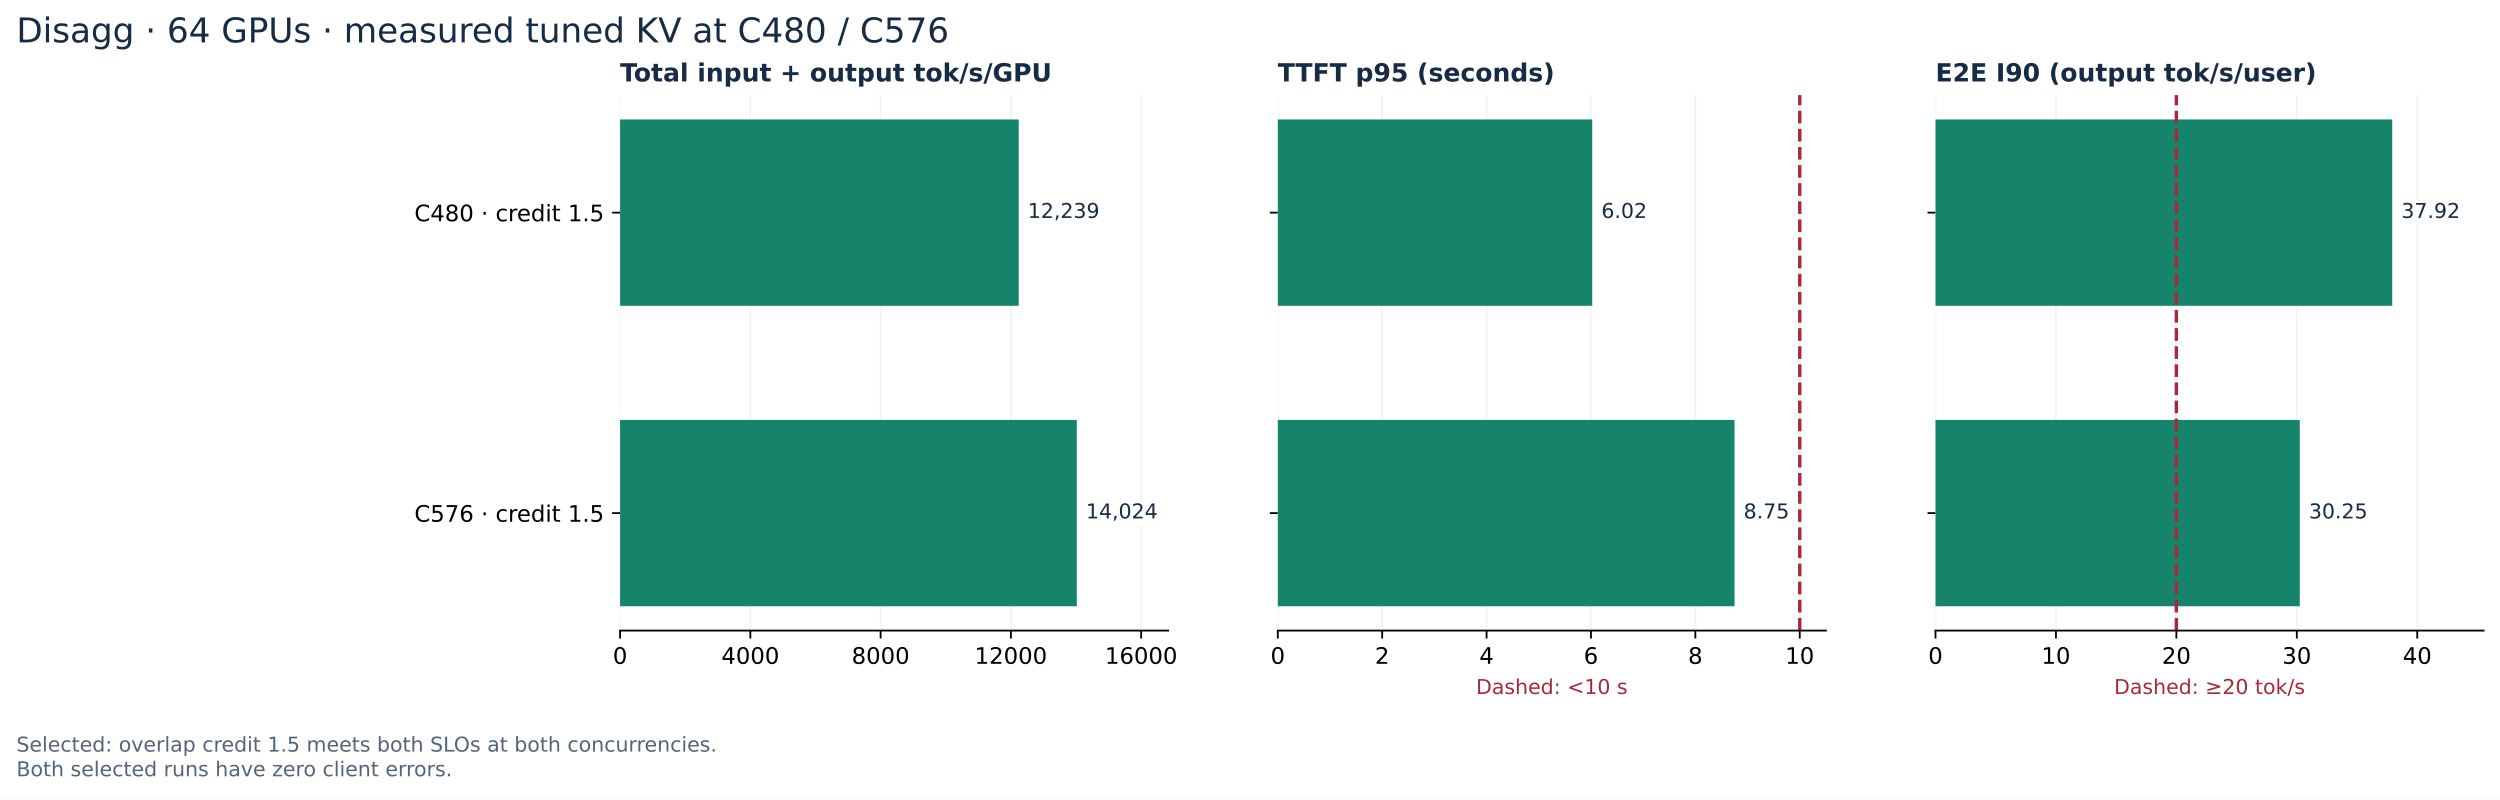
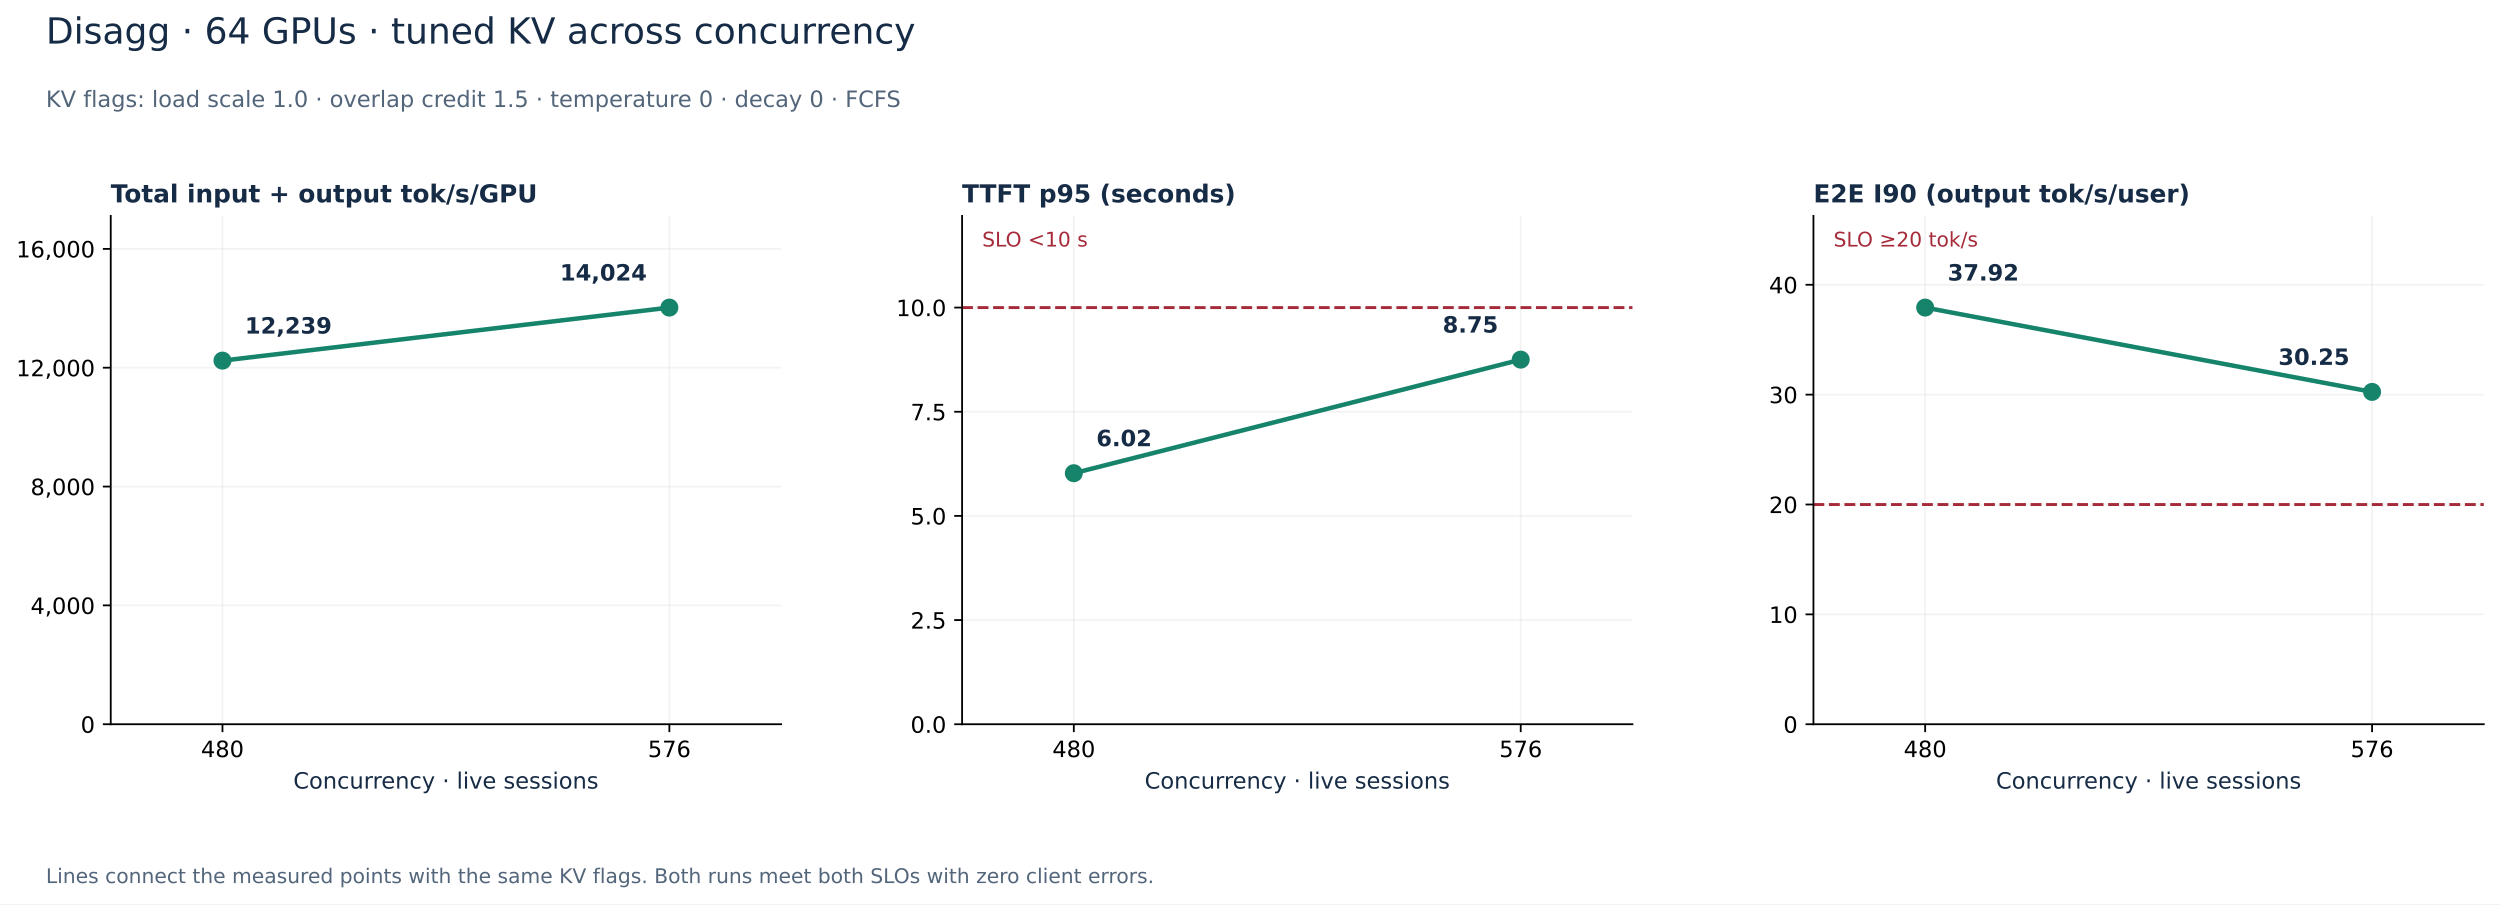
- <svg xmlns="http://www.w3.org/2000/svg" xmlns:xlink="http://www.w3.org/1999/xlink" width="1097.28pt" height="350.967pt" viewBox="0 0 1097.28 350.967" version="1.1">
+ <svg xmlns="http://www.w3.org/2000/svg" xmlns:xlink="http://www.w3.org/1999/xlink" width="1110.471pt" height="401.618pt" viewBox="0 0 1110.471 401.618" version="1.1">
  <defs>
    <style type="text/css">*{stroke-linejoin: round; stroke-linecap: butt}</style>
  </defs>
  <g id="figure_1">
    <g id="patch_1">
-       <path d="M 0 350.967 L 1097.28 350.967 L 1097.28 0 L 0 0 z " style="fill: #ffffff" />
+       <path d="M 0 401.618 L 1110.471 401.618 L 1110.471 0 L 0 0 z " style="fill: #ffffff" />
    </g>
    <g id="axes_1">
      <g id="patch_2">
-         <path d="M 272.16 276.768 L 512.725 276.768 L 512.725 41.76 L 272.16 41.76 z " style="fill: #ffffff" />
+         <path d="M 49.191 321.696 L 346.953 321.696 L 346.953 95.904 L 49.191 95.904 z " style="fill: #ffffff" />
      </g>
      <g id="matplotlib.axis_1">
        <g id="xtick_1">
          <g id="line2d_1">
-             <path d="M 272.16 276.768 L 272.16 41.76 " clip-path="url(#pffc09a3b25)" style="fill: none; stroke: #b0b0b0; stroke-opacity: 0.15; stroke-width: 0.8; stroke-linecap: square" />
+             <path d="M 98.818 321.696 L 98.818 95.904 " clip-path="url(#pa712c0d5f8)" style="fill: none; stroke: #b0b0b0; stroke-opacity: 0.15; stroke-width: 0.8; stroke-linecap: square" />
          </g>
          <g id="line2d_2">
            <defs>
              <path id="m616f935827" d="M 0 0 L 0 3.5 " style="stroke: #000000; stroke-width: 0.8" />
            </defs>
            <g>
-               <use xlink:href="#m616f935827" x="272.16" y="276.768" style="stroke: #000000; stroke-width: 0.8" />
+               <use xlink:href="#m616f935827" x="98.818" y="321.696" style="stroke: #000000; stroke-width: 0.8" />
            </g>
          </g>
          <g id="text_1">
-             <text style="font-size: 10px; font-family: 'DejaVu Sans', 'Bitstream Vera Sans', 'Computer Modern Sans Serif', 'Lucida Grande', 'Verdana', 'Geneva', 'Lucid', 'Arial', 'Helvetica', 'Avant Garde', sans-serif; text-anchor: middle" x="272.16" y="291.366" transform="rotate(-0 272.16 291.3657)">0</text>
+             <text style="font-size: 10px; font-family: 'DejaVu Sans', 'Bitstream Vera Sans', 'Computer Modern Sans Serif', 'Lucida Grande', 'Verdana', 'Geneva', 'Lucid', 'Arial', 'Helvetica', 'Avant Garde', sans-serif; text-anchor: middle" x="98.818" y="336.294" transform="rotate(-0 98.81774 336.2937)">480</text>
          </g>
        </g>
        <g id="xtick_2">
          <g id="line2d_3">
-             <path d="M 329.338 276.768 L 329.338 41.76 " clip-path="url(#pffc09a3b25)" style="fill: none; stroke: #b0b0b0; stroke-opacity: 0.15; stroke-width: 0.8; stroke-linecap: square" />
+             <path d="M 297.326 321.696 L 297.326 95.904 " clip-path="url(#pa712c0d5f8)" style="fill: none; stroke: #b0b0b0; stroke-opacity: 0.15; stroke-width: 0.8; stroke-linecap: square" />
          </g>
          <g id="line2d_4">
            <g>
-               <use xlink:href="#m616f935827" x="329.338" y="276.768" style="stroke: #000000; stroke-width: 0.8" />
+               <use xlink:href="#m616f935827" x="297.326" y="321.696" style="stroke: #000000; stroke-width: 0.8" />
            </g>
          </g>
          <g id="text_2">
-             <text style="font-size: 10px; font-family: 'DejaVu Sans', 'Bitstream Vera Sans', 'Computer Modern Sans Serif', 'Lucida Grande', 'Verdana', 'Geneva', 'Lucid', 'Arial', 'Helvetica', 'Avant Garde', sans-serif; text-anchor: middle" x="329.338" y="291.366" transform="rotate(-0 329.3382 291.3657)">4000</text>
-           </g>
-         </g>
-         <g id="xtick_3">
-           <g id="line2d_5">
-             <path d="M 386.516 276.768 L 386.516 41.76 " clip-path="url(#pffc09a3b25)" style="fill: none; stroke: #b0b0b0; stroke-opacity: 0.15; stroke-width: 0.8; stroke-linecap: square" />
-           </g>
-           <g id="line2d_6">
-             <g>
-               <use xlink:href="#m616f935827" x="386.516" y="276.768" style="stroke: #000000; stroke-width: 0.8" />
-             </g>
-           </g>
-           <g id="text_3">
-             <text style="font-size: 10px; font-family: 'DejaVu Sans', 'Bitstream Vera Sans', 'Computer Modern Sans Serif', 'Lucida Grande', 'Verdana', 'Geneva', 'Lucid', 'Arial', 'Helvetica', 'Avant Garde', sans-serif; text-anchor: middle" x="386.516" y="291.366" transform="rotate(-0 386.5164 291.3657)">8000</text>
-           </g>
-         </g>
-         <g id="xtick_4">
-           <g id="line2d_7">
-             <path d="M 443.695 276.768 L 443.695 41.76 " clip-path="url(#pffc09a3b25)" style="fill: none; stroke: #b0b0b0; stroke-opacity: 0.15; stroke-width: 0.8; stroke-linecap: square" />
-           </g>
-           <g id="line2d_8">
-             <g>
-               <use xlink:href="#m616f935827" x="443.695" y="276.768" style="stroke: #000000; stroke-width: 0.8" />
-             </g>
-           </g>
-           <g id="text_4">
-             <text style="font-size: 10px; font-family: 'DejaVu Sans', 'Bitstream Vera Sans', 'Computer Modern Sans Serif', 'Lucida Grande', 'Verdana', 'Geneva', 'Lucid', 'Arial', 'Helvetica', 'Avant Garde', sans-serif; text-anchor: middle" x="443.695" y="291.366" transform="rotate(-0 443.6946 291.3657)">12000</text>
-           </g>
-         </g>
-         <g id="xtick_5">
-           <g id="line2d_9">
-             <path d="M 500.873 276.768 L 500.873 41.76 " clip-path="url(#pffc09a3b25)" style="fill: none; stroke: #b0b0b0; stroke-opacity: 0.15; stroke-width: 0.8; stroke-linecap: square" />
-           </g>
-           <g id="line2d_10">
-             <g>
-               <use xlink:href="#m616f935827" x="500.873" y="276.768" style="stroke: #000000; stroke-width: 0.8" />
-             </g>
-           </g>
-           <g id="text_5">
-             <text style="font-size: 10px; font-family: 'DejaVu Sans', 'Bitstream Vera Sans', 'Computer Modern Sans Serif', 'Lucida Grande', 'Verdana', 'Geneva', 'Lucid', 'Arial', 'Helvetica', 'Avant Garde', sans-serif; text-anchor: middle" x="500.873" y="291.366" transform="rotate(-0 500.8728 291.3657)">16000</text>
-           </g>
+             <text style="font-size: 10px; font-family: 'DejaVu Sans', 'Bitstream Vera Sans', 'Computer Modern Sans Serif', 'Lucida Grande', 'Verdana', 'Geneva', 'Lucid', 'Arial', 'Helvetica', 'Avant Garde', sans-serif; text-anchor: middle" x="297.326" y="336.294" transform="rotate(-0 297.3262 336.2937)">576</text>
+           </g>
+         </g>
+         <g id="text_3">
+           <text style="font-size: 10px; font-family: 'DejaVu Sans', 'Bitstream Vera Sans', 'Computer Modern Sans Serif', 'Lucida Grande', 'Verdana', 'Geneva', 'Lucid', 'Arial', 'Helvetica', 'Avant Garde', sans-serif; text-anchor: middle; fill: #162b45" x="198.072" y="350.294" transform="rotate(-0 198.072 350.2944)">Concurrency · live sessions</text>
        </g>
      </g>
      <g id="matplotlib.axis_2">
        <g id="ytick_1">
-           <g id="line2d_11">
+           <g id="line2d_5">
+             <path d="M 49.191 321.696 L 346.953 321.696 " clip-path="url(#pa712c0d5f8)" style="fill: none; stroke: #b0b0b0; stroke-opacity: 0.15; stroke-width: 0.8; stroke-linecap: square" />
+           </g>
+           <g id="line2d_6">
            <defs>
              <path id="mc6a39b8c86" d="M 0 0 L -3.5 0 " style="stroke: #000000; stroke-width: 0.8" />
            </defs>
            <g>
-               <use xlink:href="#mc6a39b8c86" x="272.16" y="93.325" style="stroke: #000000; stroke-width: 0.8" />
+               <use xlink:href="#mc6a39b8c86" x="49.191" y="321.696" style="stroke: #000000; stroke-width: 0.8" />
+             </g>
+           </g>
+           <g id="text_4">
+             <text style="font-size: 10px; font-family: 'DejaVu Sans', 'Bitstream Vera Sans', 'Computer Modern Sans Serif', 'Lucida Grande', 'Verdana', 'Geneva', 'Lucid', 'Arial', 'Helvetica', 'Avant Garde', sans-serif; text-anchor: end" x="42.191" y="325.495" transform="rotate(-0 42.19062 325.4948)">0</text>
+           </g>
+         </g>
+         <g id="ytick_2">
+           <g id="line2d_7">
+             <path d="M 49.191 268.909 L 346.953 268.909 " clip-path="url(#pa712c0d5f8)" style="fill: none; stroke: #b0b0b0; stroke-opacity: 0.15; stroke-width: 0.8; stroke-linecap: square" />
+           </g>
+           <g id="line2d_8">
+             <g>
+               <use xlink:href="#mc6a39b8c86" x="49.191" y="268.909" style="stroke: #000000; stroke-width: 0.8" />
+             </g>
+           </g>
+           <g id="text_5">
+             <text style="font-size: 10px; font-family: 'DejaVu Sans', 'Bitstream Vera Sans', 'Computer Modern Sans Serif', 'Lucida Grande', 'Verdana', 'Geneva', 'Lucid', 'Arial', 'Helvetica', 'Avant Garde', sans-serif; text-anchor: end" x="42.191" y="272.708" transform="rotate(-0 42.19062 272.7076)">4,000</text>
+           </g>
+         </g>
+         <g id="ytick_3">
+           <g id="line2d_9">
+             <path d="M 49.191 216.122 L 346.953 216.122 " clip-path="url(#pa712c0d5f8)" style="fill: none; stroke: #b0b0b0; stroke-opacity: 0.15; stroke-width: 0.8; stroke-linecap: square" />
+           </g>
+           <g id="line2d_10">
+             <g>
+               <use xlink:href="#mc6a39b8c86" x="49.191" y="216.122" style="stroke: #000000; stroke-width: 0.8" />
            </g>
          </g>
          <g id="text_6">
-             <text style="font-size: 10px; font-family: 'DejaVu Sans', 'Bitstream Vera Sans', 'Computer Modern Sans Serif', 'Lucida Grande', 'Verdana', 'Geneva', 'Lucid', 'Arial', 'Helvetica', 'Avant Garde', sans-serif; text-anchor: end" x="265.16" y="97.124" transform="rotate(-0 265.16 97.12382)">C480 · credit 1.5</text>
-           </g>
-         </g>
-         <g id="ytick_2">
+             <text style="font-size: 10px; font-family: 'DejaVu Sans', 'Bitstream Vera Sans', 'Computer Modern Sans Serif', 'Lucida Grande', 'Verdana', 'Geneva', 'Lucid', 'Arial', 'Helvetica', 'Avant Garde', sans-serif; text-anchor: end" x="42.191" y="219.92" transform="rotate(-0 42.19062 219.9205)">8,000</text>
+           </g>
+         </g>
+         <g id="ytick_4">
+           <g id="line2d_11">
+             <path d="M 49.191 163.334 L 346.953 163.334 " clip-path="url(#pa712c0d5f8)" style="fill: none; stroke: #b0b0b0; stroke-opacity: 0.15; stroke-width: 0.8; stroke-linecap: square" />
+           </g>
          <g id="line2d_12">
            <g>
-               <use xlink:href="#mc6a39b8c86" x="272.16" y="225.203" style="stroke: #000000; stroke-width: 0.8" />
+               <use xlink:href="#mc6a39b8c86" x="49.191" y="163.334" style="stroke: #000000; stroke-width: 0.8" />
            </g>
          </g>
          <g id="text_7">
-             <text style="font-size: 10px; font-family: 'DejaVu Sans', 'Bitstream Vera Sans', 'Computer Modern Sans Serif', 'Lucida Grande', 'Verdana', 'Geneva', 'Lucid', 'Arial', 'Helvetica', 'Avant Garde', sans-serif; text-anchor: end" x="265.16" y="229.003" transform="rotate(-0 265.16 229.0026)">C576 · credit 1.5</text>
-           </g>
+             <text style="font-size: 10px; font-family: 'DejaVu Sans', 'Bitstream Vera Sans', 'Computer Modern Sans Serif', 'Lucida Grande', 'Verdana', 'Geneva', 'Lucid', 'Arial', 'Helvetica', 'Avant Garde', sans-serif; text-anchor: end" x="42.191" y="167.133" transform="rotate(-0 42.19062 167.1333)">12,000</text>
+           </g>
+         </g>
+         <g id="ytick_5">
+           <g id="line2d_13">
+             <path d="M 49.191 110.547 L 346.953 110.547 " clip-path="url(#pa712c0d5f8)" style="fill: none; stroke: #b0b0b0; stroke-opacity: 0.15; stroke-width: 0.8; stroke-linecap: square" />
+           </g>
+           <g id="line2d_14">
+             <g>
+               <use xlink:href="#mc6a39b8c86" x="49.191" y="110.547" style="stroke: #000000; stroke-width: 0.8" />
+             </g>
+           </g>
+           <g id="text_8">
+             <text style="font-size: 10px; font-family: 'DejaVu Sans', 'Bitstream Vera Sans', 'Computer Modern Sans Serif', 'Lucida Grande', 'Verdana', 'Geneva', 'Lucid', 'Arial', 'Helvetica', 'Avant Garde', sans-serif; text-anchor: end" x="42.191" y="114.346" transform="rotate(-0 42.19062 114.3461)">16,000</text>
+           </g>
+         </g>
+       </g>
+       <g id="line2d_15">
+         <path d="M 98.818 160.181 L 297.326 136.621 " clip-path="url(#pa712c0d5f8)" style="fill: none; stroke: #16836b; stroke-width: 2; stroke-linecap: square" />
+         <defs>
+           <path id="m793ebb6fb7" d="M 0 3.5 C 0.928 3.5 1.819 3.131 2.475 2.475 C 3.131 1.819 3.5 0.928 3.5 0 C 3.5 -0.928 3.131 -1.819 2.475 -2.475 C 1.819 -3.131 0.928 -3.5 0 -3.5 C -0.928 -3.5 -1.819 -3.131 -2.475 -2.475 C -3.131 -1.819 -3.5 -0.928 -3.5 0 C -3.5 0.928 -3.131 1.819 -2.475 2.475 C -1.819 3.131 -0.928 3.5 0 3.5 z " style="stroke: #16836b" />
+         </defs>
+         <g clip-path="url(#pa712c0d5f8)">
+           <use xlink:href="#m793ebb6fb7" x="98.818" y="160.181" style="fill: #16836b; stroke: #16836b" />
+           <use xlink:href="#m793ebb6fb7" x="297.326" y="136.621" style="fill: #16836b; stroke: #16836b" />
        </g>
      </g>
      <g id="patch_3">
-         <path d="M 272.16 52.442 L 447.111 52.442 L 447.111 134.207 L 272.16 134.207 z " clip-path="url(#pffc09a3b25)" style="fill: #16836b" />
+         <path d="M 49.191 321.696 L 49.191 95.904 " style="fill: none; stroke: #000000; stroke-width: 0.8; stroke-linejoin: miter; stroke-linecap: square" />
      </g>
      <g id="patch_4">
-         <path d="M 272.16 184.321 L 472.631 184.321 L 472.631 266.086 L 272.16 266.086 z " clip-path="url(#pffc09a3b25)" style="fill: #16836b" />
-       </g>
+         <path d="M 49.191 321.696 L 346.953 321.696 " style="fill: none; stroke: #000000; stroke-width: 0.8; stroke-linejoin: miter; stroke-linecap: square" />
+       </g>
+       <g id="text_9">
+         <text style="font-weight: 700; font-size: 10px; font-family: 'DejaVu Sans', 'Bitstream Vera Sans', 'Computer Modern Sans Serif', 'Lucida Grande', 'Verdana', 'Geneva', 'Lucid', 'Arial', 'Helvetica', 'Avant Garde', sans-serif; text-anchor: start; fill: #162b45" x="108.818" y="148.181" transform="rotate(-0 108.8177 148.1807)">12,239</text>
+       </g>
+       <g id="text_10">
+         <text style="font-weight: 700; font-size: 10px; font-family: 'DejaVu Sans', 'Bitstream Vera Sans', 'Computer Modern Sans Serif', 'Lucida Grande', 'Verdana', 'Geneva', 'Lucid', 'Arial', 'Helvetica', 'Avant Garde', sans-serif; text-anchor: end; fill: #162b45" x="287.326" y="124.621" transform="rotate(-0 287.3262 124.6206)">14,024</text>
+       </g>
+       <g id="text_11">
+         <text style="font-weight: 700; font-size: 11px; font-family: 'DejaVu Sans', 'Bitstream Vera Sans', 'Computer Modern Sans Serif', 'Lucida Grande', 'Verdana', 'Geneva', 'Lucid', 'Arial', 'Helvetica', 'Avant Garde', sans-serif; text-anchor: start; fill: #162b45" x="49.191" y="89.904" transform="rotate(-0 49.19062 89.904)">Total input + output tok/s/GPU</text>
+       </g>
+     </g>
+     <g id="axes_2">
      <g id="patch_5">
-         <path d="M 272.16 276.768 L 512.725 276.768 " style="fill: none; stroke: #000000; stroke-width: 0.8; stroke-linejoin: miter; stroke-linecap: square" />
-       </g>
-       <g id="text_8">
-         <g id="patch_6">
-           <path d="M 450.571 98.365 L 483.142 98.365 L 483.142 88.285 L 450.571 88.285 z " style="fill: #ffffff" />
-         </g>
-         <text style="font-size: 9px; font-family: 'DejaVu Sans', 'Bitstream Vera Sans', 'Computer Modern Sans Serif', 'Lucida Grande', 'Verdana', 'Geneva', 'Lucid', 'Arial', 'Helvetica', 'Avant Garde', sans-serif; text-anchor: start; fill: #162b45" x="451.111" y="95.662" transform="rotate(-0 451.1106 95.6625)">12,239</text>
-       </g>
-       <g id="text_9">
-         <g id="patch_7">
-           <path d="M 476.091 230.243 L 508.662 230.243 L 508.662 220.163 L 476.091 220.163 z " style="fill: #ffffff" />
-         </g>
-         <text style="font-size: 9px; font-family: 'DejaVu Sans', 'Bitstream Vera Sans', 'Computer Modern Sans Serif', 'Lucida Grande', 'Verdana', 'Geneva', 'Lucid', 'Arial', 'Helvetica', 'Avant Garde', sans-serif; text-anchor: start; fill: #162b45" x="476.631" y="227.541" transform="rotate(-0 476.6306 227.5413)">14,024</text>
-       </g>
-       <g id="text_10">
-         <text style="font-weight: 700; font-size: 11px; font-family: 'DejaVu Sans', 'Bitstream Vera Sans', 'Computer Modern Sans Serif', 'Lucida Grande', 'Verdana', 'Geneva', 'Lucid', 'Arial', 'Helvetica', 'Avant Garde', sans-serif; text-anchor: start; fill: #162b45" x="272.16" y="35.76" transform="rotate(-0 272.16 35.76)">Total input + output tok/s/GPU</text>
-       </g>
-     </g>
-     <g id="axes_2">
+         <path d="M 427.349 321.696 L 725.112 321.696 L 725.112 95.904 L 427.349 95.904 z " style="fill: #ffffff" />
+       </g>
+       <g id="matplotlib.axis_3">
+         <g id="xtick_3">
+           <g id="line2d_16">
+             <path d="M 476.976 321.696 L 476.976 95.904 " clip-path="url(#p84a4c3f447)" style="fill: none; stroke: #b0b0b0; stroke-opacity: 0.15; stroke-width: 0.8; stroke-linecap: square" />
+           </g>
+           <g id="line2d_17">
+             <g>
+               <use xlink:href="#m616f935827" x="476.976" y="321.696" style="stroke: #000000; stroke-width: 0.8" />
+             </g>
+           </g>
+           <g id="text_12">
+             <text style="font-size: 10px; font-family: 'DejaVu Sans', 'Bitstream Vera Sans', 'Computer Modern Sans Serif', 'Lucida Grande', 'Verdana', 'Geneva', 'Lucid', 'Arial', 'Helvetica', 'Avant Garde', sans-serif; text-anchor: middle" x="476.976" y="336.294" transform="rotate(-0 476.9764 336.2937)">480</text>
+           </g>
+         </g>
+         <g id="xtick_4">
+           <g id="line2d_18">
+             <path d="M 675.485 321.696 L 675.485 95.904 " clip-path="url(#p84a4c3f447)" style="fill: none; stroke: #b0b0b0; stroke-opacity: 0.15; stroke-width: 0.8; stroke-linecap: square" />
+           </g>
+           <g id="line2d_19">
+             <g>
+               <use xlink:href="#m616f935827" x="675.485" y="321.696" style="stroke: #000000; stroke-width: 0.8" />
+             </g>
+           </g>
+           <g id="text_13">
+             <text style="font-size: 10px; font-family: 'DejaVu Sans', 'Bitstream Vera Sans', 'Computer Modern Sans Serif', 'Lucida Grande', 'Verdana', 'Geneva', 'Lucid', 'Arial', 'Helvetica', 'Avant Garde', sans-serif; text-anchor: middle" x="675.485" y="336.294" transform="rotate(-0 675.4849 336.2937)">576</text>
+           </g>
+         </g>
+         <g id="text_14">
+           <text style="font-size: 10px; font-family: 'DejaVu Sans', 'Bitstream Vera Sans', 'Computer Modern Sans Serif', 'Lucida Grande', 'Verdana', 'Geneva', 'Lucid', 'Arial', 'Helvetica', 'Avant Garde', sans-serif; text-anchor: middle; fill: #162b45" x="576.231" y="350.294" transform="rotate(-0 576.2306 350.2944)">Concurrency · live sessions</text>
+         </g>
+       </g>
+       <g id="matplotlib.axis_4">
+         <g id="ytick_6">
+           <g id="line2d_20">
+             <path d="M 427.349 321.696 L 725.112 321.696 " clip-path="url(#p84a4c3f447)" style="fill: none; stroke: #b0b0b0; stroke-opacity: 0.15; stroke-width: 0.8; stroke-linecap: square" />
+           </g>
+           <g id="line2d_21">
+             <g>
+               <use xlink:href="#mc6a39b8c86" x="427.349" y="321.696" style="stroke: #000000; stroke-width: 0.8" />
+             </g>
+           </g>
+           <g id="text_15">
+             <text style="font-size: 10px; font-family: 'DejaVu Sans', 'Bitstream Vera Sans', 'Computer Modern Sans Serif', 'Lucida Grande', 'Verdana', 'Geneva', 'Lucid', 'Arial', 'Helvetica', 'Avant Garde', sans-serif; text-anchor: end" x="420.349" y="325.495" transform="rotate(-0 420.3493 325.4948)">0.0</text>
+           </g>
+         </g>
+         <g id="ytick_7">
+           <g id="line2d_22">
+             <path d="M 427.349 275.427 L 725.112 275.427 " clip-path="url(#p84a4c3f447)" style="fill: none; stroke: #b0b0b0; stroke-opacity: 0.15; stroke-width: 0.8; stroke-linecap: square" />
+           </g>
+           <g id="line2d_23">
+             <g>
+               <use xlink:href="#mc6a39b8c86" x="427.349" y="275.427" style="stroke: #000000; stroke-width: 0.8" />
+             </g>
+           </g>
+           <g id="text_16">
+             <text style="font-size: 10px; font-family: 'DejaVu Sans', 'Bitstream Vera Sans', 'Computer Modern Sans Serif', 'Lucida Grande', 'Verdana', 'Geneva', 'Lucid', 'Arial', 'Helvetica', 'Avant Garde', sans-serif; text-anchor: end" x="420.349" y="279.226" transform="rotate(-0 420.3493 279.226)">2.5</text>
+           </g>
+         </g>
+         <g id="ytick_8">
+           <g id="line2d_24">
+             <path d="M 427.349 229.158 L 725.112 229.158 " clip-path="url(#p84a4c3f447)" style="fill: none; stroke: #b0b0b0; stroke-opacity: 0.15; stroke-width: 0.8; stroke-linecap: square" />
+           </g>
+           <g id="line2d_25">
+             <g>
+               <use xlink:href="#mc6a39b8c86" x="427.349" y="229.158" style="stroke: #000000; stroke-width: 0.8" />
+             </g>
+           </g>
+           <g id="text_17">
+             <text style="font-size: 10px; font-family: 'DejaVu Sans', 'Bitstream Vera Sans', 'Computer Modern Sans Serif', 'Lucida Grande', 'Verdana', 'Geneva', 'Lucid', 'Arial', 'Helvetica', 'Avant Garde', sans-serif; text-anchor: end" x="420.349" y="232.957" transform="rotate(-0 420.3493 232.9571)">5.0</text>
+           </g>
+         </g>
+         <g id="ytick_9">
+           <g id="line2d_26">
+             <path d="M 427.349 182.889 L 725.112 182.889 " clip-path="url(#p84a4c3f447)" style="fill: none; stroke: #b0b0b0; stroke-opacity: 0.15; stroke-width: 0.8; stroke-linecap: square" />
+           </g>
+           <g id="line2d_27">
+             <g>
+               <use xlink:href="#mc6a39b8c86" x="427.349" y="182.889" style="stroke: #000000; stroke-width: 0.8" />
+             </g>
+           </g>
+           <g id="text_18">
+             <text style="font-size: 10px; font-family: 'DejaVu Sans', 'Bitstream Vera Sans', 'Computer Modern Sans Serif', 'Lucida Grande', 'Verdana', 'Geneva', 'Lucid', 'Arial', 'Helvetica', 'Avant Garde', sans-serif; text-anchor: end" x="420.349" y="186.688" transform="rotate(-0 420.3493 186.6883)">7.5</text>
+           </g>
+         </g>
+         <g id="ytick_10">
+           <g id="line2d_28">
+             <path d="M 427.349 136.621 L 725.112 136.621 " clip-path="url(#p84a4c3f447)" style="fill: none; stroke: #b0b0b0; stroke-opacity: 0.15; stroke-width: 0.8; stroke-linecap: square" />
+           </g>
+           <g id="line2d_29">
+             <g>
+               <use xlink:href="#mc6a39b8c86" x="427.349" y="136.621" style="stroke: #000000; stroke-width: 0.8" />
+             </g>
+           </g>
+           <g id="text_19">
+             <text style="font-size: 10px; font-family: 'DejaVu Sans', 'Bitstream Vera Sans', 'Computer Modern Sans Serif', 'Lucida Grande', 'Verdana', 'Geneva', 'Lucid', 'Arial', 'Helvetica', 'Avant Garde', sans-serif; text-anchor: end" x="420.349" y="140.419" transform="rotate(-0 420.3493 140.4194)">10.0</text>
+           </g>
+         </g>
+       </g>
+       <g id="line2d_30">
+         <path d="M 476.976 210.193 L 675.485 159.745 " clip-path="url(#p84a4c3f447)" style="fill: none; stroke: #16836b; stroke-width: 2; stroke-linecap: square" />
+         <g clip-path="url(#p84a4c3f447)">
+           <use xlink:href="#m793ebb6fb7" x="476.976" y="210.193" style="fill: #16836b; stroke: #16836b" />
+           <use xlink:href="#m793ebb6fb7" x="675.485" y="159.745" style="fill: #16836b; stroke: #16836b" />
+         </g>
+       </g>
+       <g id="line2d_31">
+         <path d="M 427.349 136.621 L 725.112 136.621 " clip-path="url(#p84a4c3f447)" style="fill: none; stroke-dasharray: 4.81,2.08; stroke-dashoffset: 0; stroke: #a62b3a; stroke-width: 1.3" />
+       </g>
+       <g id="patch_6">
+         <path d="M 427.349 321.696 L 427.349 95.904 " style="fill: none; stroke: #000000; stroke-width: 0.8; stroke-linejoin: miter; stroke-linecap: square" />
+       </g>
+       <g id="patch_7">
+         <path d="M 427.349 321.696 L 725.112 321.696 " style="fill: none; stroke: #000000; stroke-width: 0.8; stroke-linejoin: miter; stroke-linecap: square" />
+       </g>
+       <g id="text_20">
+         <text style="font-weight: 700; font-size: 10px; font-family: 'DejaVu Sans', 'Bitstream Vera Sans', 'Computer Modern Sans Serif', 'Lucida Grande', 'Verdana', 'Geneva', 'Lucid', 'Arial', 'Helvetica', 'Avant Garde', sans-serif; text-anchor: start; fill: #162b45" x="486.976" y="198.193" transform="rotate(-0 486.9764 198.1933)">6.02</text>
+       </g>
+       <g id="text_21">
+         <text style="font-weight: 700; font-size: 10px; font-family: 'DejaVu Sans', 'Bitstream Vera Sans', 'Computer Modern Sans Serif', 'Lucida Grande', 'Verdana', 'Geneva', 'Lucid', 'Arial', 'Helvetica', 'Avant Garde', sans-serif; text-anchor: end; fill: #162b45" x="665.485" y="147.745" transform="rotate(-0 665.4849 147.745)">8.75</text>
+       </g>
+       <g id="text_22">
+         <text style="font-size: 9px; font-family: 'DejaVu Sans', 'Bitstream Vera Sans', 'Computer Modern Sans Serif', 'Lucida Grande', 'Verdana', 'Geneva', 'Lucid', 'Arial', 'Helvetica', 'Avant Garde', sans-serif; text-anchor: start; fill: #a62b3a" x="436.282" y="109.516" transform="rotate(-0 436.2822 109.5157)">SLO &lt;10 s</text>
+       </g>
+       <g id="text_23">
+         <text style="font-weight: 700; font-size: 11px; font-family: 'DejaVu Sans', 'Bitstream Vera Sans', 'Computer Modern Sans Serif', 'Lucida Grande', 'Verdana', 'Geneva', 'Lucid', 'Arial', 'Helvetica', 'Avant Garde', sans-serif; text-anchor: start; fill: #162b45" x="427.349" y="89.904" transform="rotate(-0 427.3493 89.904)">TTFT p95 (seconds)</text>
+       </g>
+     </g>
+     <g id="axes_3">
      <g id="patch_8">
-         <path d="M 560.838 276.768 L 801.402 276.768 L 801.402 41.76 L 560.838 41.76 z " style="fill: #ffffff" />
-       </g>
-       <g id="matplotlib.axis_3">
+         <path d="M 805.508 321.696 L 1103.271 321.696 L 1103.271 95.904 L 805.508 95.904 z " style="fill: #ffffff" />
+       </g>
+       <g id="matplotlib.axis_5">
+         <g id="xtick_5">
+           <g id="line2d_32">
+             <path d="M 855.135 321.696 L 855.135 95.904 " clip-path="url(#p984d798316)" style="fill: none; stroke: #b0b0b0; stroke-opacity: 0.15; stroke-width: 0.8; stroke-linecap: square" />
+           </g>
+           <g id="line2d_33">
+             <g>
+               <use xlink:href="#m616f935827" x="855.135" y="321.696" style="stroke: #000000; stroke-width: 0.8" />
+             </g>
+           </g>
+           <g id="text_24">
+             <text style="font-size: 10px; font-family: 'DejaVu Sans', 'Bitstream Vera Sans', 'Computer Modern Sans Serif', 'Lucida Grande', 'Verdana', 'Geneva', 'Lucid', 'Arial', 'Helvetica', 'Avant Garde', sans-serif; text-anchor: middle" x="855.135" y="336.294" transform="rotate(-0 855.135 336.2937)">480</text>
+           </g>
+         </g>
        <g id="xtick_6">
-           <g id="line2d_13">
-             <path d="M 560.838 276.768 L 560.838 41.76 " clip-path="url(#p9c6962a520)" style="fill: none; stroke: #b0b0b0; stroke-opacity: 0.15; stroke-width: 0.8; stroke-linecap: square" />
-           </g>
-           <g id="line2d_14">
-             <g>
-               <use xlink:href="#m616f935827" x="560.838" y="276.768" style="stroke: #000000; stroke-width: 0.8" />
-             </g>
-           </g>
-           <g id="text_11">
-             <text style="font-size: 10px; font-family: 'DejaVu Sans', 'Bitstream Vera Sans', 'Computer Modern Sans Serif', 'Lucida Grande', 'Verdana', 'Geneva', 'Lucid', 'Arial', 'Helvetica', 'Avant Garde', sans-serif; text-anchor: middle" x="560.838" y="291.366" transform="rotate(-0 560.8376 291.3657)">0</text>
-           </g>
-         </g>
-         <g id="xtick_7">
-           <g id="line2d_15">
-             <path d="M 606.657 276.768 L 606.657 41.76 " clip-path="url(#p9c6962a520)" style="fill: none; stroke: #b0b0b0; stroke-opacity: 0.15; stroke-width: 0.8; stroke-linecap: square" />
-           </g>
-           <g id="line2d_16">
-             <g>
-               <use xlink:href="#m616f935827" x="606.657" y="276.768" style="stroke: #000000; stroke-width: 0.8" />
-             </g>
-           </g>
-           <g id="text_12">
-             <text style="font-size: 10px; font-family: 'DejaVu Sans', 'Bitstream Vera Sans', 'Computer Modern Sans Serif', 'Lucida Grande', 'Verdana', 'Geneva', 'Lucid', 'Arial', 'Helvetica', 'Avant Garde', sans-serif; text-anchor: middle" x="606.657" y="291.366" transform="rotate(-0 606.6567 291.3657)">2</text>
-           </g>
-         </g>
-         <g id="xtick_8">
-           <g id="line2d_17">
-             <path d="M 652.476 276.768 L 652.476 41.76 " clip-path="url(#p9c6962a520)" style="fill: none; stroke: #b0b0b0; stroke-opacity: 0.15; stroke-width: 0.8; stroke-linecap: square" />
-           </g>
-           <g id="line2d_18">
-             <g>
-               <use xlink:href="#m616f935827" x="652.476" y="276.768" style="stroke: #000000; stroke-width: 0.8" />
-             </g>
-           </g>
-           <g id="text_13">
-             <text style="font-size: 10px; font-family: 'DejaVu Sans', 'Bitstream Vera Sans', 'Computer Modern Sans Serif', 'Lucida Grande', 'Verdana', 'Geneva', 'Lucid', 'Arial', 'Helvetica', 'Avant Garde', sans-serif; text-anchor: middle" x="652.476" y="291.366" transform="rotate(-0 652.4757 291.3657)">4</text>
-           </g>
-         </g>
-         <g id="xtick_9">
-           <g id="line2d_19">
-             <path d="M 698.295 276.768 L 698.295 41.76 " clip-path="url(#p9c6962a520)" style="fill: none; stroke: #b0b0b0; stroke-opacity: 0.15; stroke-width: 0.8; stroke-linecap: square" />
-           </g>
-           <g id="line2d_20">
-             <g>
-               <use xlink:href="#m616f935827" x="698.295" y="276.768" style="stroke: #000000; stroke-width: 0.8" />
-             </g>
-           </g>
-           <g id="text_14">
-             <text style="font-size: 10px; font-family: 'DejaVu Sans', 'Bitstream Vera Sans', 'Computer Modern Sans Serif', 'Lucida Grande', 'Verdana', 'Geneva', 'Lucid', 'Arial', 'Helvetica', 'Avant Garde', sans-serif; text-anchor: middle" x="698.295" y="291.366" transform="rotate(-0 698.2947 291.3657)">6</text>
-           </g>
-         </g>
-         <g id="xtick_10">
-           <g id="line2d_21">
-             <path d="M 744.114 276.768 L 744.114 41.76 " clip-path="url(#p9c6962a520)" style="fill: none; stroke: #b0b0b0; stroke-opacity: 0.15; stroke-width: 0.8; stroke-linecap: square" />
-           </g>
-           <g id="line2d_22">
-             <g>
-               <use xlink:href="#m616f935827" x="744.114" y="276.768" style="stroke: #000000; stroke-width: 0.8" />
-             </g>
-           </g>
-           <g id="text_15">
-             <text style="font-size: 10px; font-family: 'DejaVu Sans', 'Bitstream Vera Sans', 'Computer Modern Sans Serif', 'Lucida Grande', 'Verdana', 'Geneva', 'Lucid', 'Arial', 'Helvetica', 'Avant Garde', sans-serif; text-anchor: middle" x="744.114" y="291.366" transform="rotate(-0 744.1137 291.3657)">8</text>
-           </g>
-         </g>
-         <g id="xtick_11">
-           <g id="line2d_23">
-             <path d="M 789.933 276.768 L 789.933 41.76 " clip-path="url(#p9c6962a520)" style="fill: none; stroke: #b0b0b0; stroke-opacity: 0.15; stroke-width: 0.8; stroke-linecap: square" />
-           </g>
-           <g id="line2d_24">
-             <g>
-               <use xlink:href="#m616f935827" x="789.933" y="276.768" style="stroke: #000000; stroke-width: 0.8" />
-             </g>
-           </g>
-           <g id="text_16">
-             <text style="font-size: 10px; font-family: 'DejaVu Sans', 'Bitstream Vera Sans', 'Computer Modern Sans Serif', 'Lucida Grande', 'Verdana', 'Geneva', 'Lucid', 'Arial', 'Helvetica', 'Avant Garde', sans-serif; text-anchor: middle" x="789.933" y="291.366" transform="rotate(-0 789.9327 291.3657)">10</text>
-           </g>
-         </g>
-         <g id="text_17">
-           <text style="font-size: 9px; font-family: 'DejaVu Sans', 'Bitstream Vera Sans', 'Computer Modern Sans Serif', 'Lucida Grande', 'Verdana', 'Geneva', 'Lucid', 'Arial', 'Helvetica', 'Avant Garde', sans-serif; text-anchor: middle; fill: #a62b3a" x="681.12" y="304.607" transform="rotate(-0 681.12 304.6066)">Dashed: &lt;10 s</text>
-         </g>
-       </g>
-       <g id="matplotlib.axis_4">
-         <g id="ytick_3">
-           <g id="line2d_25">
-             <g>
-               <use xlink:href="#mc6a39b8c86" x="560.838" y="93.325" style="stroke: #000000; stroke-width: 0.8" />
-             </g>
-           </g>
-         </g>
-         <g id="ytick_4">
-           <g id="line2d_26">
-             <g>
-               <use xlink:href="#mc6a39b8c86" x="560.838" y="225.203" style="stroke: #000000; stroke-width: 0.8" />
-             </g>
-           </g>
-         </g>
+           <g id="line2d_34">
+             <path d="M 1053.644 321.696 L 1053.644 95.904 " clip-path="url(#p984d798316)" style="fill: none; stroke: #b0b0b0; stroke-opacity: 0.15; stroke-width: 0.8; stroke-linecap: square" />
+           </g>
+           <g id="line2d_35">
+             <g>
+               <use xlink:href="#m616f935827" x="1053.644" y="321.696" style="stroke: #000000; stroke-width: 0.8" />
+             </g>
+           </g>
+           <g id="text_25">
+             <text style="font-size: 10px; font-family: 'DejaVu Sans', 'Bitstream Vera Sans', 'Computer Modern Sans Serif', 'Lucida Grande', 'Verdana', 'Geneva', 'Lucid', 'Arial', 'Helvetica', 'Avant Garde', sans-serif; text-anchor: middle" x="1053.644" y="336.294" transform="rotate(-0 1053.644 336.2937)">576</text>
+           </g>
+         </g>
+         <g id="text_26">
+           <text style="font-size: 10px; font-family: 'DejaVu Sans', 'Bitstream Vera Sans', 'Computer Modern Sans Serif', 'Lucida Grande', 'Verdana', 'Geneva', 'Lucid', 'Arial', 'Helvetica', 'Avant Garde', sans-serif; text-anchor: middle; fill: #162b45" x="954.389" y="350.294" transform="rotate(-0 954.3893 350.2944)">Concurrency · live sessions</text>
+         </g>
+       </g>
+       <g id="matplotlib.axis_6">
+         <g id="ytick_11">
+           <g id="line2d_36">
+             <path d="M 805.508 321.696 L 1103.271 321.696 " clip-path="url(#p984d798316)" style="fill: none; stroke: #b0b0b0; stroke-opacity: 0.15; stroke-width: 0.8; stroke-linecap: square" />
+           </g>
+           <g id="line2d_37">
+             <g>
+               <use xlink:href="#mc6a39b8c86" x="805.508" y="321.696" style="stroke: #000000; stroke-width: 0.8" />
+             </g>
+           </g>
+           <g id="text_27">
+             <text style="font-size: 10px; font-family: 'DejaVu Sans', 'Bitstream Vera Sans', 'Computer Modern Sans Serif', 'Lucida Grande', 'Verdana', 'Geneva', 'Lucid', 'Arial', 'Helvetica', 'Avant Garde', sans-serif; text-anchor: end" x="798.508" y="325.495" transform="rotate(-0 798.5079 325.4948)">0</text>
+           </g>
+         </g>
+         <g id="ytick_12">
+           <g id="line2d_38">
+             <path d="M 805.508 272.895 L 1103.271 272.895 " clip-path="url(#p984d798316)" style="fill: none; stroke: #b0b0b0; stroke-opacity: 0.15; stroke-width: 0.8; stroke-linecap: square" />
+           </g>
+           <g id="line2d_39">
+             <g>
+               <use xlink:href="#mc6a39b8c86" x="805.508" y="272.895" style="stroke: #000000; stroke-width: 0.8" />
+             </g>
+           </g>
+           <g id="text_28">
+             <text style="font-size: 10px; font-family: 'DejaVu Sans', 'Bitstream Vera Sans', 'Computer Modern Sans Serif', 'Lucida Grande', 'Verdana', 'Geneva', 'Lucid', 'Arial', 'Helvetica', 'Avant Garde', sans-serif; text-anchor: end" x="798.508" y="276.694" transform="rotate(-0 798.5079 276.6939)">10</text>
+           </g>
+         </g>
+         <g id="ytick_13">
+           <g id="line2d_40">
+             <path d="M 805.508 224.094 L 1103.271 224.094 " clip-path="url(#p984d798316)" style="fill: none; stroke: #b0b0b0; stroke-opacity: 0.15; stroke-width: 0.8; stroke-linecap: square" />
+           </g>
+           <g id="line2d_41">
+             <g>
+               <use xlink:href="#mc6a39b8c86" x="805.508" y="224.094" style="stroke: #000000; stroke-width: 0.8" />
+             </g>
+           </g>
+           <g id="text_29">
+             <text style="font-size: 10px; font-family: 'DejaVu Sans', 'Bitstream Vera Sans', 'Computer Modern Sans Serif', 'Lucida Grande', 'Verdana', 'Geneva', 'Lucid', 'Arial', 'Helvetica', 'Avant Garde', sans-serif; text-anchor: end" x="798.508" y="227.893" transform="rotate(-0 798.5079 227.8929)">20</text>
+           </g>
+         </g>
+         <g id="ytick_14">
+           <g id="line2d_42">
+             <path d="M 805.508 175.293 L 1103.271 175.293 " clip-path="url(#p984d798316)" style="fill: none; stroke: #b0b0b0; stroke-opacity: 0.15; stroke-width: 0.8; stroke-linecap: square" />
+           </g>
+           <g id="line2d_43">
+             <g>
+               <use xlink:href="#mc6a39b8c86" x="805.508" y="175.293" style="stroke: #000000; stroke-width: 0.8" />
+             </g>
+           </g>
+           <g id="text_30">
+             <text style="font-size: 10px; font-family: 'DejaVu Sans', 'Bitstream Vera Sans', 'Computer Modern Sans Serif', 'Lucida Grande', 'Verdana', 'Geneva', 'Lucid', 'Arial', 'Helvetica', 'Avant Garde', sans-serif; text-anchor: end" x="798.508" y="179.092" transform="rotate(-0 798.5079 179.092)">30</text>
+           </g>
+         </g>
+         <g id="ytick_15">
+           <g id="line2d_44">
+             <path d="M 805.508 126.492 L 1103.271 126.492 " clip-path="url(#p984d798316)" style="fill: none; stroke: #b0b0b0; stroke-opacity: 0.15; stroke-width: 0.8; stroke-linecap: square" />
+           </g>
+           <g id="line2d_45">
+             <g>
+               <use xlink:href="#mc6a39b8c86" x="805.508" y="126.492" style="stroke: #000000; stroke-width: 0.8" />
+             </g>
+           </g>
+           <g id="text_31">
+             <text style="font-size: 10px; font-family: 'DejaVu Sans', 'Bitstream Vera Sans', 'Computer Modern Sans Serif', 'Lucida Grande', 'Verdana', 'Geneva', 'Lucid', 'Arial', 'Helvetica', 'Avant Garde', sans-serif; text-anchor: end" x="798.508" y="130.291" transform="rotate(-0 798.5079 130.291)">40</text>
+           </g>
+         </g>
+       </g>
+       <g id="line2d_46">
+         <path d="M 855.135 136.621 L 1053.644 174.083 " clip-path="url(#p984d798316)" style="fill: none; stroke: #16836b; stroke-width: 2; stroke-linecap: square" />
+         <g clip-path="url(#p984d798316)">
+           <use xlink:href="#m793ebb6fb7" x="855.135" y="136.621" style="fill: #16836b; stroke: #16836b" />
+           <use xlink:href="#m793ebb6fb7" x="1053.644" y="174.083" style="fill: #16836b; stroke: #16836b" />
+         </g>
+       </g>
+       <g id="line2d_47">
+         <path d="M 805.508 224.094 L 1103.271 224.094 " clip-path="url(#p984d798316)" style="fill: none; stroke-dasharray: 4.81,2.08; stroke-dashoffset: 0; stroke: #a62b3a; stroke-width: 1.3" />
      </g>
      <g id="patch_9">
-         <path d="M 560.838 52.442 L 698.861 52.442 L 698.861 134.207 L 560.838 134.207 z " clip-path="url(#p9c6962a520)" style="fill: #16836b" />
+         <path d="M 805.508 321.696 L 805.508 95.904 " style="fill: none; stroke: #000000; stroke-width: 0.8; stroke-linejoin: miter; stroke-linecap: square" />
      </g>
      <g id="patch_10">
-         <path d="M 560.838 184.321 L 761.308 184.321 L 761.308 266.086 L 560.838 266.086 z " clip-path="url(#p9c6962a520)" style="fill: #16836b" />
-       </g>
-       <g id="line2d_27">
-         <path d="M 789.933 276.768 L 789.933 41.76 " clip-path="url(#p9c6962a520)" style="fill: none; stroke-dasharray: 5.55,2.4; stroke-dashoffset: 0; stroke: #a62b3a; stroke-width: 1.5" />
-       </g>
-       <g id="patch_11">
-         <path d="M 560.838 276.768 L 801.402 276.768 " style="fill: none; stroke: #000000; stroke-width: 0.8; stroke-linejoin: miter; stroke-linecap: square" />
-       </g>
-       <g id="text_18">
-         <g id="patch_12">
-           <path d="M 702.321 98.365 L 723.44 98.365 L 723.44 88.285 L 702.321 88.285 z " style="fill: #ffffff" />
-         </g>
-         <text style="font-size: 9px; font-family: 'DejaVu Sans', 'Bitstream Vera Sans', 'Computer Modern Sans Serif', 'Lucida Grande', 'Verdana', 'Geneva', 'Lucid', 'Arial', 'Helvetica', 'Avant Garde', sans-serif; text-anchor: start; fill: #162b45" x="702.861" y="95.662" transform="rotate(-0 702.8609 95.6625)">6.02</text>
-       </g>
-       <g id="text_19">
-         <g id="patch_13">
-           <path d="M 764.768 230.243 L 785.887 230.243 L 785.887 220.163 L 764.768 220.163 z " style="fill: #ffffff" />
-         </g>
-         <text style="font-size: 9px; font-family: 'DejaVu Sans', 'Bitstream Vera Sans', 'Computer Modern Sans Serif', 'Lucida Grande', 'Verdana', 'Geneva', 'Lucid', 'Arial', 'Helvetica', 'Avant Garde', sans-serif; text-anchor: start; fill: #162b45" x="765.308" y="227.541" transform="rotate(-0 765.3082 227.5413)">8.75</text>
-       </g>
-       <g id="text_20">
-         <text style="font-weight: 700; font-size: 11px; font-family: 'DejaVu Sans', 'Bitstream Vera Sans', 'Computer Modern Sans Serif', 'Lucida Grande', 'Verdana', 'Geneva', 'Lucid', 'Arial', 'Helvetica', 'Avant Garde', sans-serif; text-anchor: start; fill: #162b45" x="560.838" y="35.76" transform="rotate(-0 560.8376 35.76)">TTFT p95 (seconds)</text>
-       </g>
-     </g>
-     <g id="axes_3">
-       <g id="patch_14">
-         <path d="M 849.515 276.768 L 1090.08 276.768 L 1090.08 41.76 L 849.515 41.76 z " style="fill: #ffffff" />
-       </g>
-       <g id="matplotlib.axis_5">
-         <g id="xtick_12">
-           <g id="line2d_28">
-             <path d="M 849.515 276.768 L 849.515 41.76 " clip-path="url(#p78bc9d17e5)" style="fill: none; stroke: #b0b0b0; stroke-opacity: 0.15; stroke-width: 0.8; stroke-linecap: square" />
-           </g>
-           <g id="line2d_29">
-             <g>
-               <use xlink:href="#m616f935827" x="849.515" y="276.768" style="stroke: #000000; stroke-width: 0.8" />
-             </g>
-           </g>
-           <g id="text_21">
-             <text style="font-size: 10px; font-family: 'DejaVu Sans', 'Bitstream Vera Sans', 'Computer Modern Sans Serif', 'Lucida Grande', 'Verdana', 'Geneva', 'Lucid', 'Arial', 'Helvetica', 'Avant Garde', sans-serif; text-anchor: middle" x="849.515" y="291.366" transform="rotate(-0 849.5153 291.3657)">0</text>
-           </g>
-         </g>
-         <g id="xtick_13">
-           <g id="line2d_30">
-             <path d="M 902.376 276.768 L 902.376 41.76 " clip-path="url(#p78bc9d17e5)" style="fill: none; stroke: #b0b0b0; stroke-opacity: 0.15; stroke-width: 0.8; stroke-linecap: square" />
-           </g>
-           <g id="line2d_31">
-             <g>
-               <use xlink:href="#m616f935827" x="902.376" y="276.768" style="stroke: #000000; stroke-width: 0.8" />
-             </g>
-           </g>
-           <g id="text_22">
-             <text style="font-size: 10px; font-family: 'DejaVu Sans', 'Bitstream Vera Sans', 'Computer Modern Sans Serif', 'Lucida Grande', 'Verdana', 'Geneva', 'Lucid', 'Arial', 'Helvetica', 'Avant Garde', sans-serif; text-anchor: middle" x="902.376" y="291.366" transform="rotate(-0 902.3757 291.3657)">10</text>
-           </g>
-         </g>
-         <g id="xtick_14">
-           <g id="line2d_32">
-             <path d="M 955.236 276.768 L 955.236 41.76 " clip-path="url(#p78bc9d17e5)" style="fill: none; stroke: #b0b0b0; stroke-opacity: 0.15; stroke-width: 0.8; stroke-linecap: square" />
-           </g>
-           <g id="line2d_33">
-             <g>
-               <use xlink:href="#m616f935827" x="955.236" y="276.768" style="stroke: #000000; stroke-width: 0.8" />
-             </g>
-           </g>
-           <g id="text_23">
-             <text style="font-size: 10px; font-family: 'DejaVu Sans', 'Bitstream Vera Sans', 'Computer Modern Sans Serif', 'Lucida Grande', 'Verdana', 'Geneva', 'Lucid', 'Arial', 'Helvetica', 'Avant Garde', sans-serif; text-anchor: middle" x="955.236" y="291.366" transform="rotate(-0 955.236 291.3657)">20</text>
-           </g>
-         </g>
-         <g id="xtick_15">
-           <g id="line2d_34">
-             <path d="M 1008.096 276.768 L 1008.096 41.76 " clip-path="url(#p78bc9d17e5)" style="fill: none; stroke: #b0b0b0; stroke-opacity: 0.15; stroke-width: 0.8; stroke-linecap: square" />
-           </g>
-           <g id="line2d_35">
-             <g>
-               <use xlink:href="#m616f935827" x="1008.096" y="276.768" style="stroke: #000000; stroke-width: 0.8" />
-             </g>
-           </g>
-           <g id="text_24">
-             <text style="font-size: 10px; font-family: 'DejaVu Sans', 'Bitstream Vera Sans', 'Computer Modern Sans Serif', 'Lucida Grande', 'Verdana', 'Geneva', 'Lucid', 'Arial', 'Helvetica', 'Avant Garde', sans-serif; text-anchor: middle" x="1008.096" y="291.366" transform="rotate(-0 1008.096 291.3657)">30</text>
-           </g>
-         </g>
-         <g id="xtick_16">
-           <g id="line2d_36">
-             <path d="M 1060.957 276.768 L 1060.957 41.76 " clip-path="url(#p78bc9d17e5)" style="fill: none; stroke: #b0b0b0; stroke-opacity: 0.15; stroke-width: 0.8; stroke-linecap: square" />
-           </g>
-           <g id="line2d_37">
-             <g>
-               <use xlink:href="#m616f935827" x="1060.957" y="276.768" style="stroke: #000000; stroke-width: 0.8" />
-             </g>
-           </g>
-           <g id="text_25">
-             <text style="font-size: 10px; font-family: 'DejaVu Sans', 'Bitstream Vera Sans', 'Computer Modern Sans Serif', 'Lucida Grande', 'Verdana', 'Geneva', 'Lucid', 'Arial', 'Helvetica', 'Avant Garde', sans-serif; text-anchor: middle" x="1060.957" y="291.366" transform="rotate(-0 1060.957 291.3657)">40</text>
-           </g>
-         </g>
-         <g id="text_26">
-           <text style="font-size: 9px; font-family: 'DejaVu Sans', 'Bitstream Vera Sans', 'Computer Modern Sans Serif', 'Lucida Grande', 'Verdana', 'Geneva', 'Lucid', 'Arial', 'Helvetica', 'Avant Garde', sans-serif; text-anchor: middle; fill: #a62b3a" x="969.798" y="304.607" transform="rotate(-0 969.7976 304.6066)">Dashed: ≥20 tok/s</text>
-         </g>
-       </g>
-       <g id="matplotlib.axis_6">
-         <g id="ytick_5">
-           <g id="line2d_38">
-             <g>
-               <use xlink:href="#mc6a39b8c86" x="849.515" y="93.325" style="stroke: #000000; stroke-width: 0.8" />
-             </g>
-           </g>
-         </g>
-         <g id="ytick_6">
-           <g id="line2d_39">
-             <g>
-               <use xlink:href="#mc6a39b8c86" x="849.515" y="225.203" style="stroke: #000000; stroke-width: 0.8" />
-             </g>
-           </g>
-         </g>
-       </g>
-       <g id="patch_15">
-         <path d="M 849.515 52.442 L 1049.986 52.442 L 1049.986 134.207 L 849.515 134.207 z " clip-path="url(#p78bc9d17e5)" style="fill: #16836b" />
-       </g>
-       <g id="patch_16">
-         <path d="M 849.515 184.321 L 1009.407 184.321 L 1009.407 266.086 L 849.515 266.086 z " clip-path="url(#p78bc9d17e5)" style="fill: #16836b" />
-       </g>
-       <g id="line2d_40">
-         <path d="M 955.236 276.768 L 955.236 41.76 " clip-path="url(#p78bc9d17e5)" style="fill: none; stroke-dasharray: 5.55,2.4; stroke-dashoffset: 0; stroke: #a62b3a; stroke-width: 1.5" />
-       </g>
-       <g id="patch_17">
-         <path d="M 849.515 276.768 L 1090.08 276.768 " style="fill: none; stroke: #000000; stroke-width: 0.8; stroke-linejoin: miter; stroke-linecap: square" />
-       </g>
-       <g id="text_27">
-         <g id="patch_18">
-           <path d="M 1053.446 98.365 L 1080.291 98.365 L 1080.291 88.285 L 1053.446 88.285 z " style="fill: #ffffff" />
-         </g>
-         <text style="font-size: 9px; font-family: 'DejaVu Sans', 'Bitstream Vera Sans', 'Computer Modern Sans Serif', 'Lucida Grande', 'Verdana', 'Geneva', 'Lucid', 'Arial', 'Helvetica', 'Avant Garde', sans-serif; text-anchor: start; fill: #162b45" x="1053.986" y="95.662" transform="rotate(-0 1053.986 95.6625)">37.92</text>
-       </g>
-       <g id="text_28">
-         <g id="patch_19">
-           <path d="M 1012.867 230.243 L 1039.712 230.243 L 1039.712 220.163 L 1012.867 220.163 z " style="fill: #ffffff" />
-         </g>
-         <text style="font-size: 9px; font-family: 'DejaVu Sans', 'Bitstream Vera Sans', 'Computer Modern Sans Serif', 'Lucida Grande', 'Verdana', 'Geneva', 'Lucid', 'Arial', 'Helvetica', 'Avant Garde', sans-serif; text-anchor: start; fill: #162b45" x="1013.407" y="227.541" transform="rotate(-0 1013.407 227.5413)">30.25</text>
-       </g>
-       <g id="text_29">
-         <text style="font-weight: 700; font-size: 11px; font-family: 'DejaVu Sans', 'Bitstream Vera Sans', 'Computer Modern Sans Serif', 'Lucida Grande', 'Verdana', 'Geneva', 'Lucid', 'Arial', 'Helvetica', 'Avant Garde', sans-serif; text-anchor: start; fill: #162b45" x="849.515" y="35.76" transform="rotate(-0 849.5153 35.76)">E2E I90 (output tok/s/user)</text>
-       </g>
-     </g>
-     <g id="text_30">
-       <text style="font-size: 15px; font-family: 'DejaVu Sans', 'Bitstream Vera Sans', 'Computer Modern Sans Serif', 'Lucida Grande', 'Verdana', 'Geneva', 'Lucid', 'Arial', 'Helvetica', 'Avant Garde', sans-serif; text-anchor: start; fill: #162b45" x="7.2" y="18.598" transform="rotate(-0 7.2 18.59766)">Disagg · 64 GPUs · measured tuned KV at C480 / C576</text>
-     </g>
-     <g id="text_31">
-       <text style="font-size: 9px; font-family: 'DejaVu Sans', 'Bitstream Vera Sans', 'Computer Modern Sans Serif', 'Lucida Grande', 'Verdana', 'Geneva', 'Lucid', 'Arial', 'Helvetica', 'Avant Garde', sans-serif; fill: #52657a" transform="translate(7.2 329.9015)">Selected: overlap credit 1.5 meets both SLOs at both concurrencies.</text>
-       <text style="font-size: 9px; font-family: 'DejaVu Sans', 'Bitstream Vera Sans', 'Computer Modern Sans Serif', 'Lucida Grande', 'Verdana', 'Geneva', 'Lucid', 'Arial', 'Helvetica', 'Avant Garde', sans-serif; fill: #52657a" transform="translate(7.2 340.704)">Both selected runs have zero client errors.</text>
+         <path d="M 805.508 321.696 L 1103.271 321.696 " style="fill: none; stroke: #000000; stroke-width: 0.8; stroke-linejoin: miter; stroke-linecap: square" />
+       </g>
+       <g id="text_32">
+         <text style="font-weight: 700; font-size: 10px; font-family: 'DejaVu Sans', 'Bitstream Vera Sans', 'Computer Modern Sans Serif', 'Lucida Grande', 'Verdana', 'Geneva', 'Lucid', 'Arial', 'Helvetica', 'Avant Garde', sans-serif; text-anchor: start; fill: #162b45" x="865.135" y="124.621" transform="rotate(-0 865.135 124.6206)">37.92</text>
+       </g>
+       <g id="text_33">
+         <text style="font-weight: 700; font-size: 10px; font-family: 'DejaVu Sans', 'Bitstream Vera Sans', 'Computer Modern Sans Serif', 'Lucida Grande', 'Verdana', 'Geneva', 'Lucid', 'Arial', 'Helvetica', 'Avant Garde', sans-serif; text-anchor: end; fill: #162b45" x="1043.644" y="162.083" transform="rotate(-0 1043.644 162.0832)">30.25</text>
+       </g>
+       <g id="text_34">
+         <text style="font-size: 9px; font-family: 'DejaVu Sans', 'Bitstream Vera Sans', 'Computer Modern Sans Serif', 'Lucida Grande', 'Verdana', 'Geneva', 'Lucid', 'Arial', 'Helvetica', 'Avant Garde', sans-serif; text-anchor: start; fill: #a62b3a" x="814.441" y="109.516" transform="rotate(-0 814.4408 109.5164)">SLO ≥20 tok/s</text>
+       </g>
+       <g id="text_35">
+         <text style="font-weight: 700; font-size: 11px; font-family: 'DejaVu Sans', 'Bitstream Vera Sans', 'Computer Modern Sans Serif', 'Lucida Grande', 'Verdana', 'Geneva', 'Lucid', 'Arial', 'Helvetica', 'Avant Garde', sans-serif; text-anchor: start; fill: #162b45" x="805.508" y="89.904" transform="rotate(-0 805.5079 89.904)">E2E I90 (output tok/s/user)</text>
+       </g>
+     </g>
+     <g id="text_36">
+       <text style="font-size: 16px; font-family: 'DejaVu Sans', 'Bitstream Vera Sans', 'Computer Modern Sans Serif', 'Lucida Grande', 'Verdana', 'Geneva', 'Lucid', 'Arial', 'Helvetica', 'Avant Garde', sans-serif; text-anchor: start; fill: #162b45" x="20.391" y="19.358" transform="rotate(-0 20.39062 19.3575)">Disagg · 64 GPUs · tuned KV across concurrency</text>
+     </g>
+     <g id="text_37">
+       <text style="font-size: 10px; font-family: 'DejaVu Sans', 'Bitstream Vera Sans', 'Computer Modern Sans Serif', 'Lucida Grande', 'Verdana', 'Geneva', 'Lucid', 'Arial', 'Helvetica', 'Avant Garde', sans-serif; text-anchor: start; fill: #52657a" x="20.391" y="47.52" transform="rotate(-0 20.39062 47.52)">KV flags: load scale 1.0 · overlap credit 1.5 · temperature 0 · decay 0 · FCFS</text>
+     </g>
+     <g id="text_38">
+       <text style="font-size: 9px; font-family: 'DejaVu Sans', 'Bitstream Vera Sans', 'Computer Modern Sans Serif', 'Lucida Grande', 'Verdana', 'Geneva', 'Lucid', 'Arial', 'Helvetica', 'Avant Garde', sans-serif; text-anchor: start; fill: #52657a" x="20.391" y="392.256" transform="rotate(-0 20.39062 392.256)">Lines connect the measured points with the same KV flags. Both runs meet both SLOs with zero client errors.</text>
    </g>
  </g>
  <defs>
-     <clipPath id="pffc09a3b25">
-       <rect x="272.16" y="41.76" width="240.565" height="235.008" />
+     <clipPath id="pa712c0d5f8">
+       <rect x="49.191" y="95.904" width="297.763" height="225.792" />
    </clipPath>
-     <clipPath id="p9c6962a520">
-       <rect x="560.838" y="41.76" width="240.565" height="235.008" />
+     <clipPath id="p84a4c3f447">
+       <rect x="427.349" y="95.904" width="297.763" height="225.792" />
    </clipPath>
-     <clipPath id="p78bc9d17e5">
-       <rect x="849.515" y="41.76" width="240.565" height="235.008" />
+     <clipPath id="p984d798316">
+       <rect x="805.508" y="95.904" width="297.763" height="225.792" />
    </clipPath>
  </defs>
</svg>
